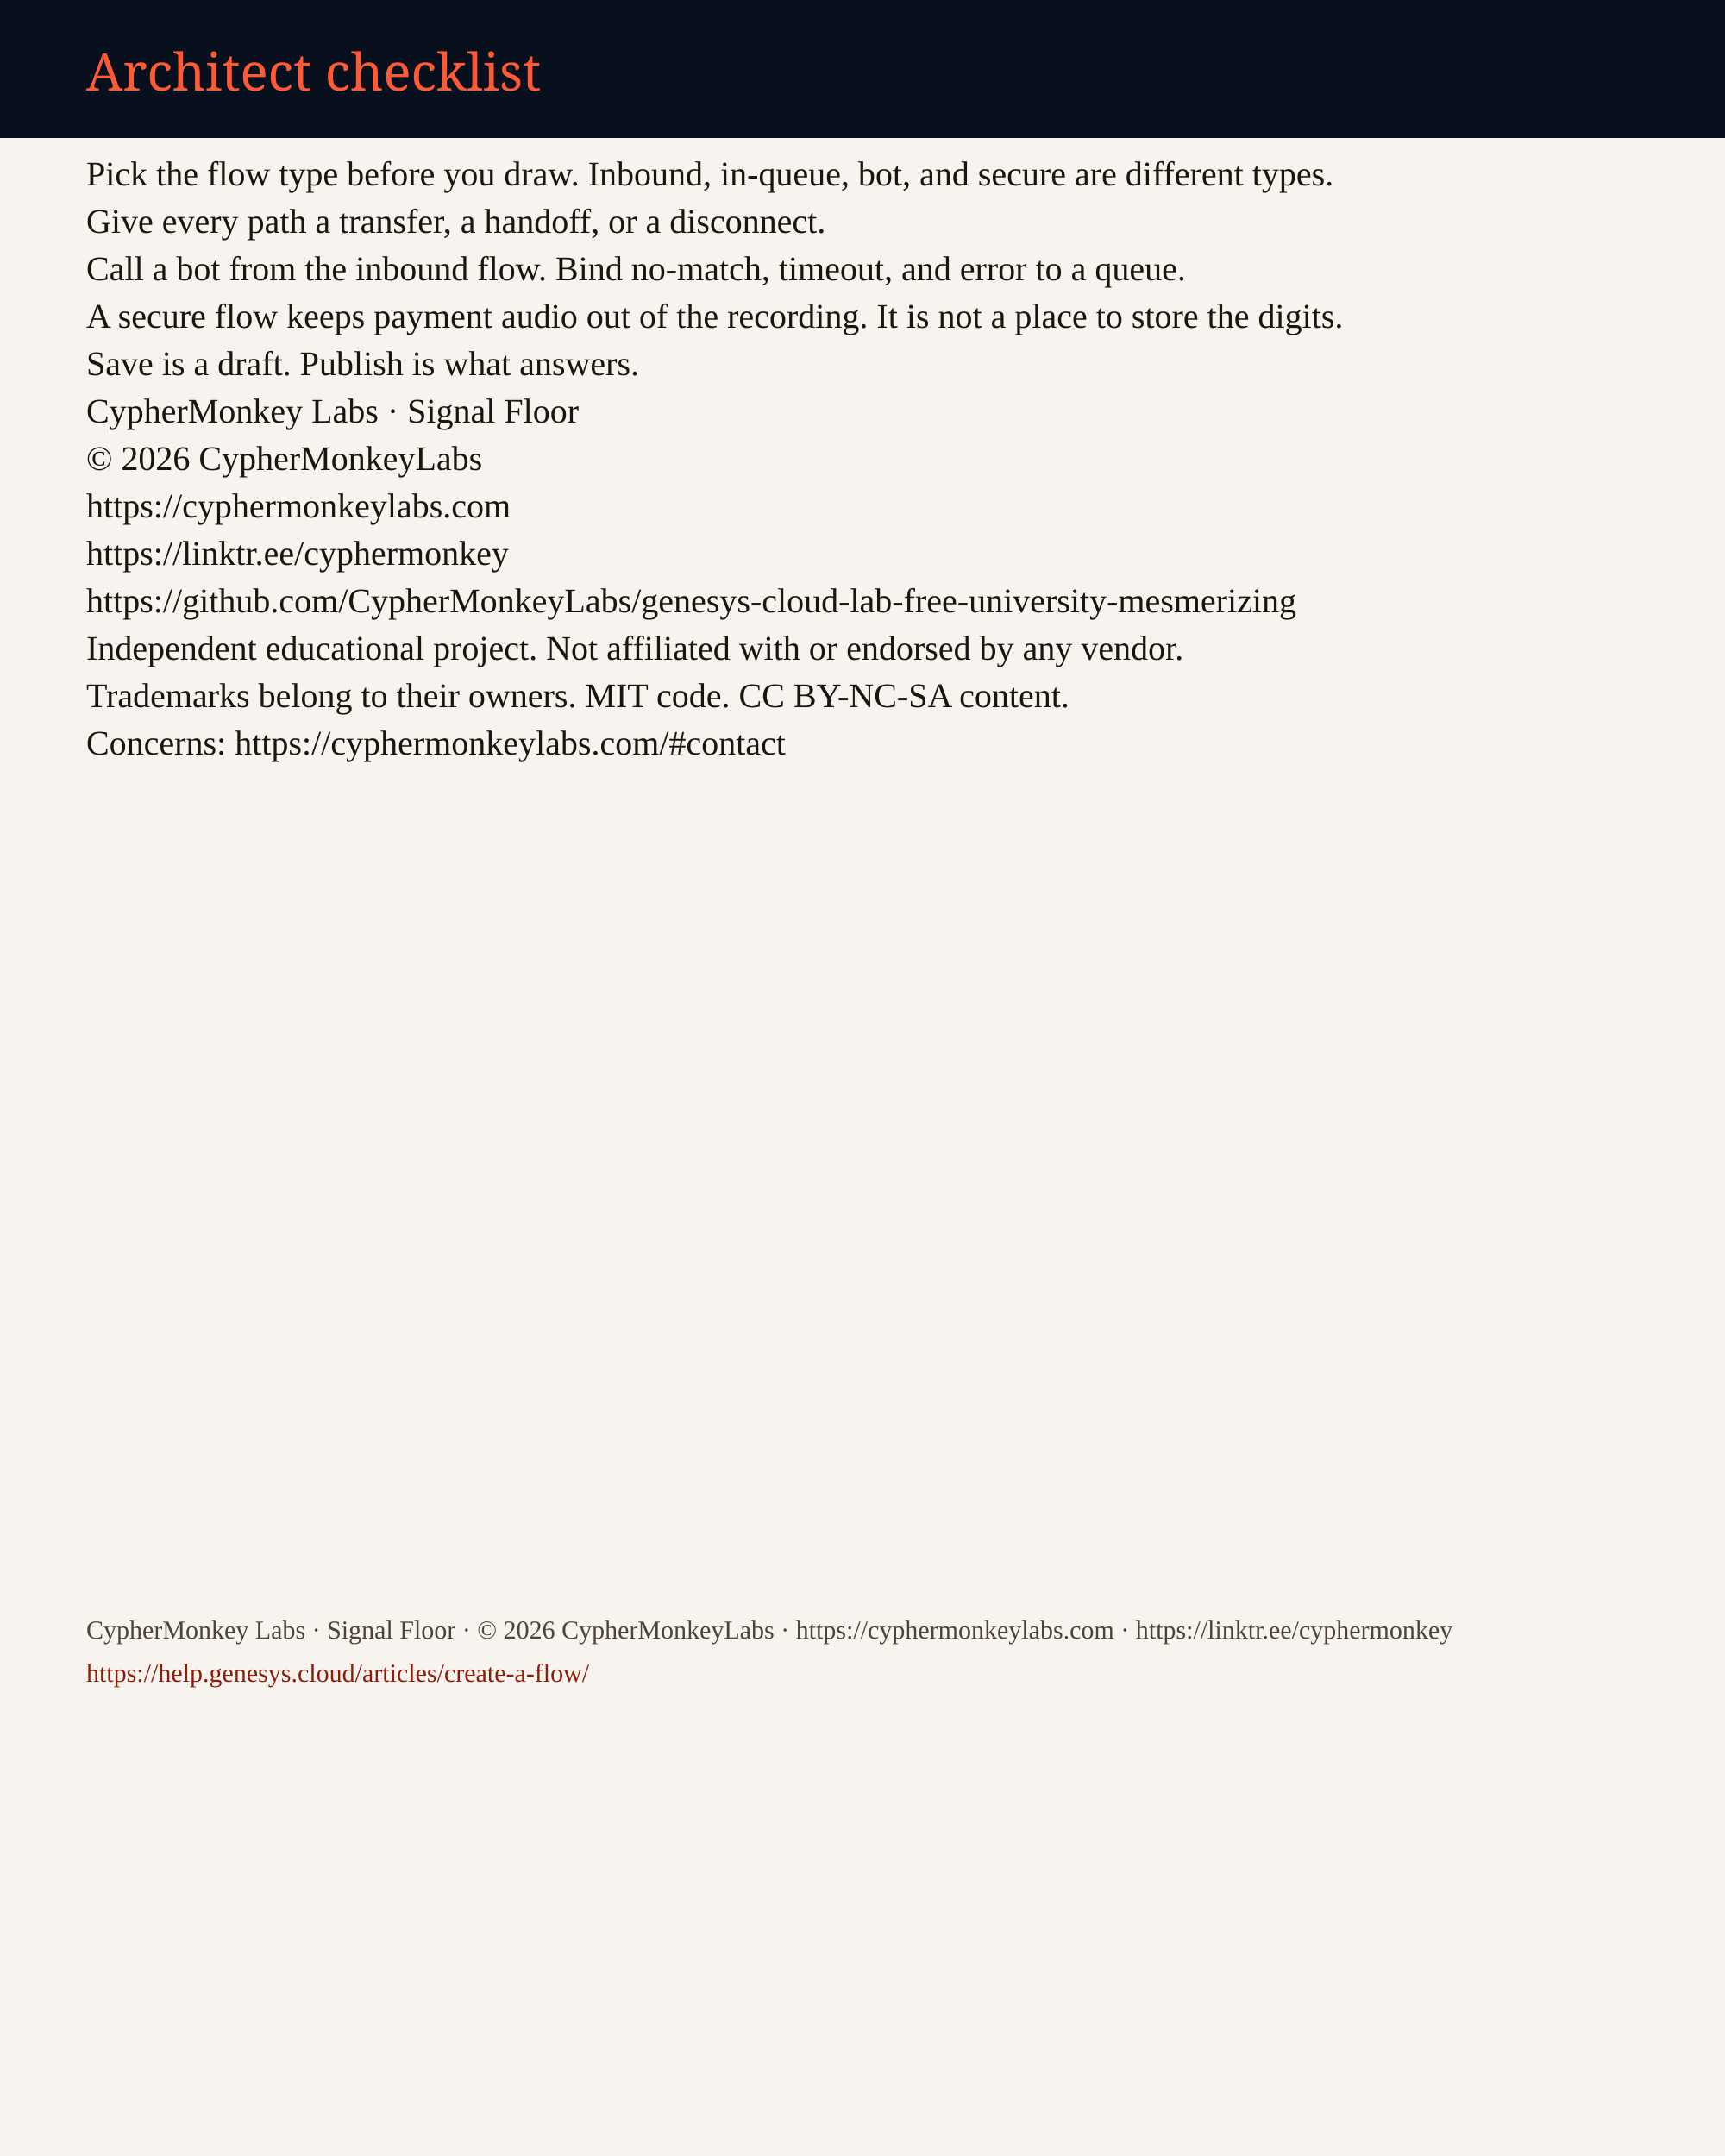
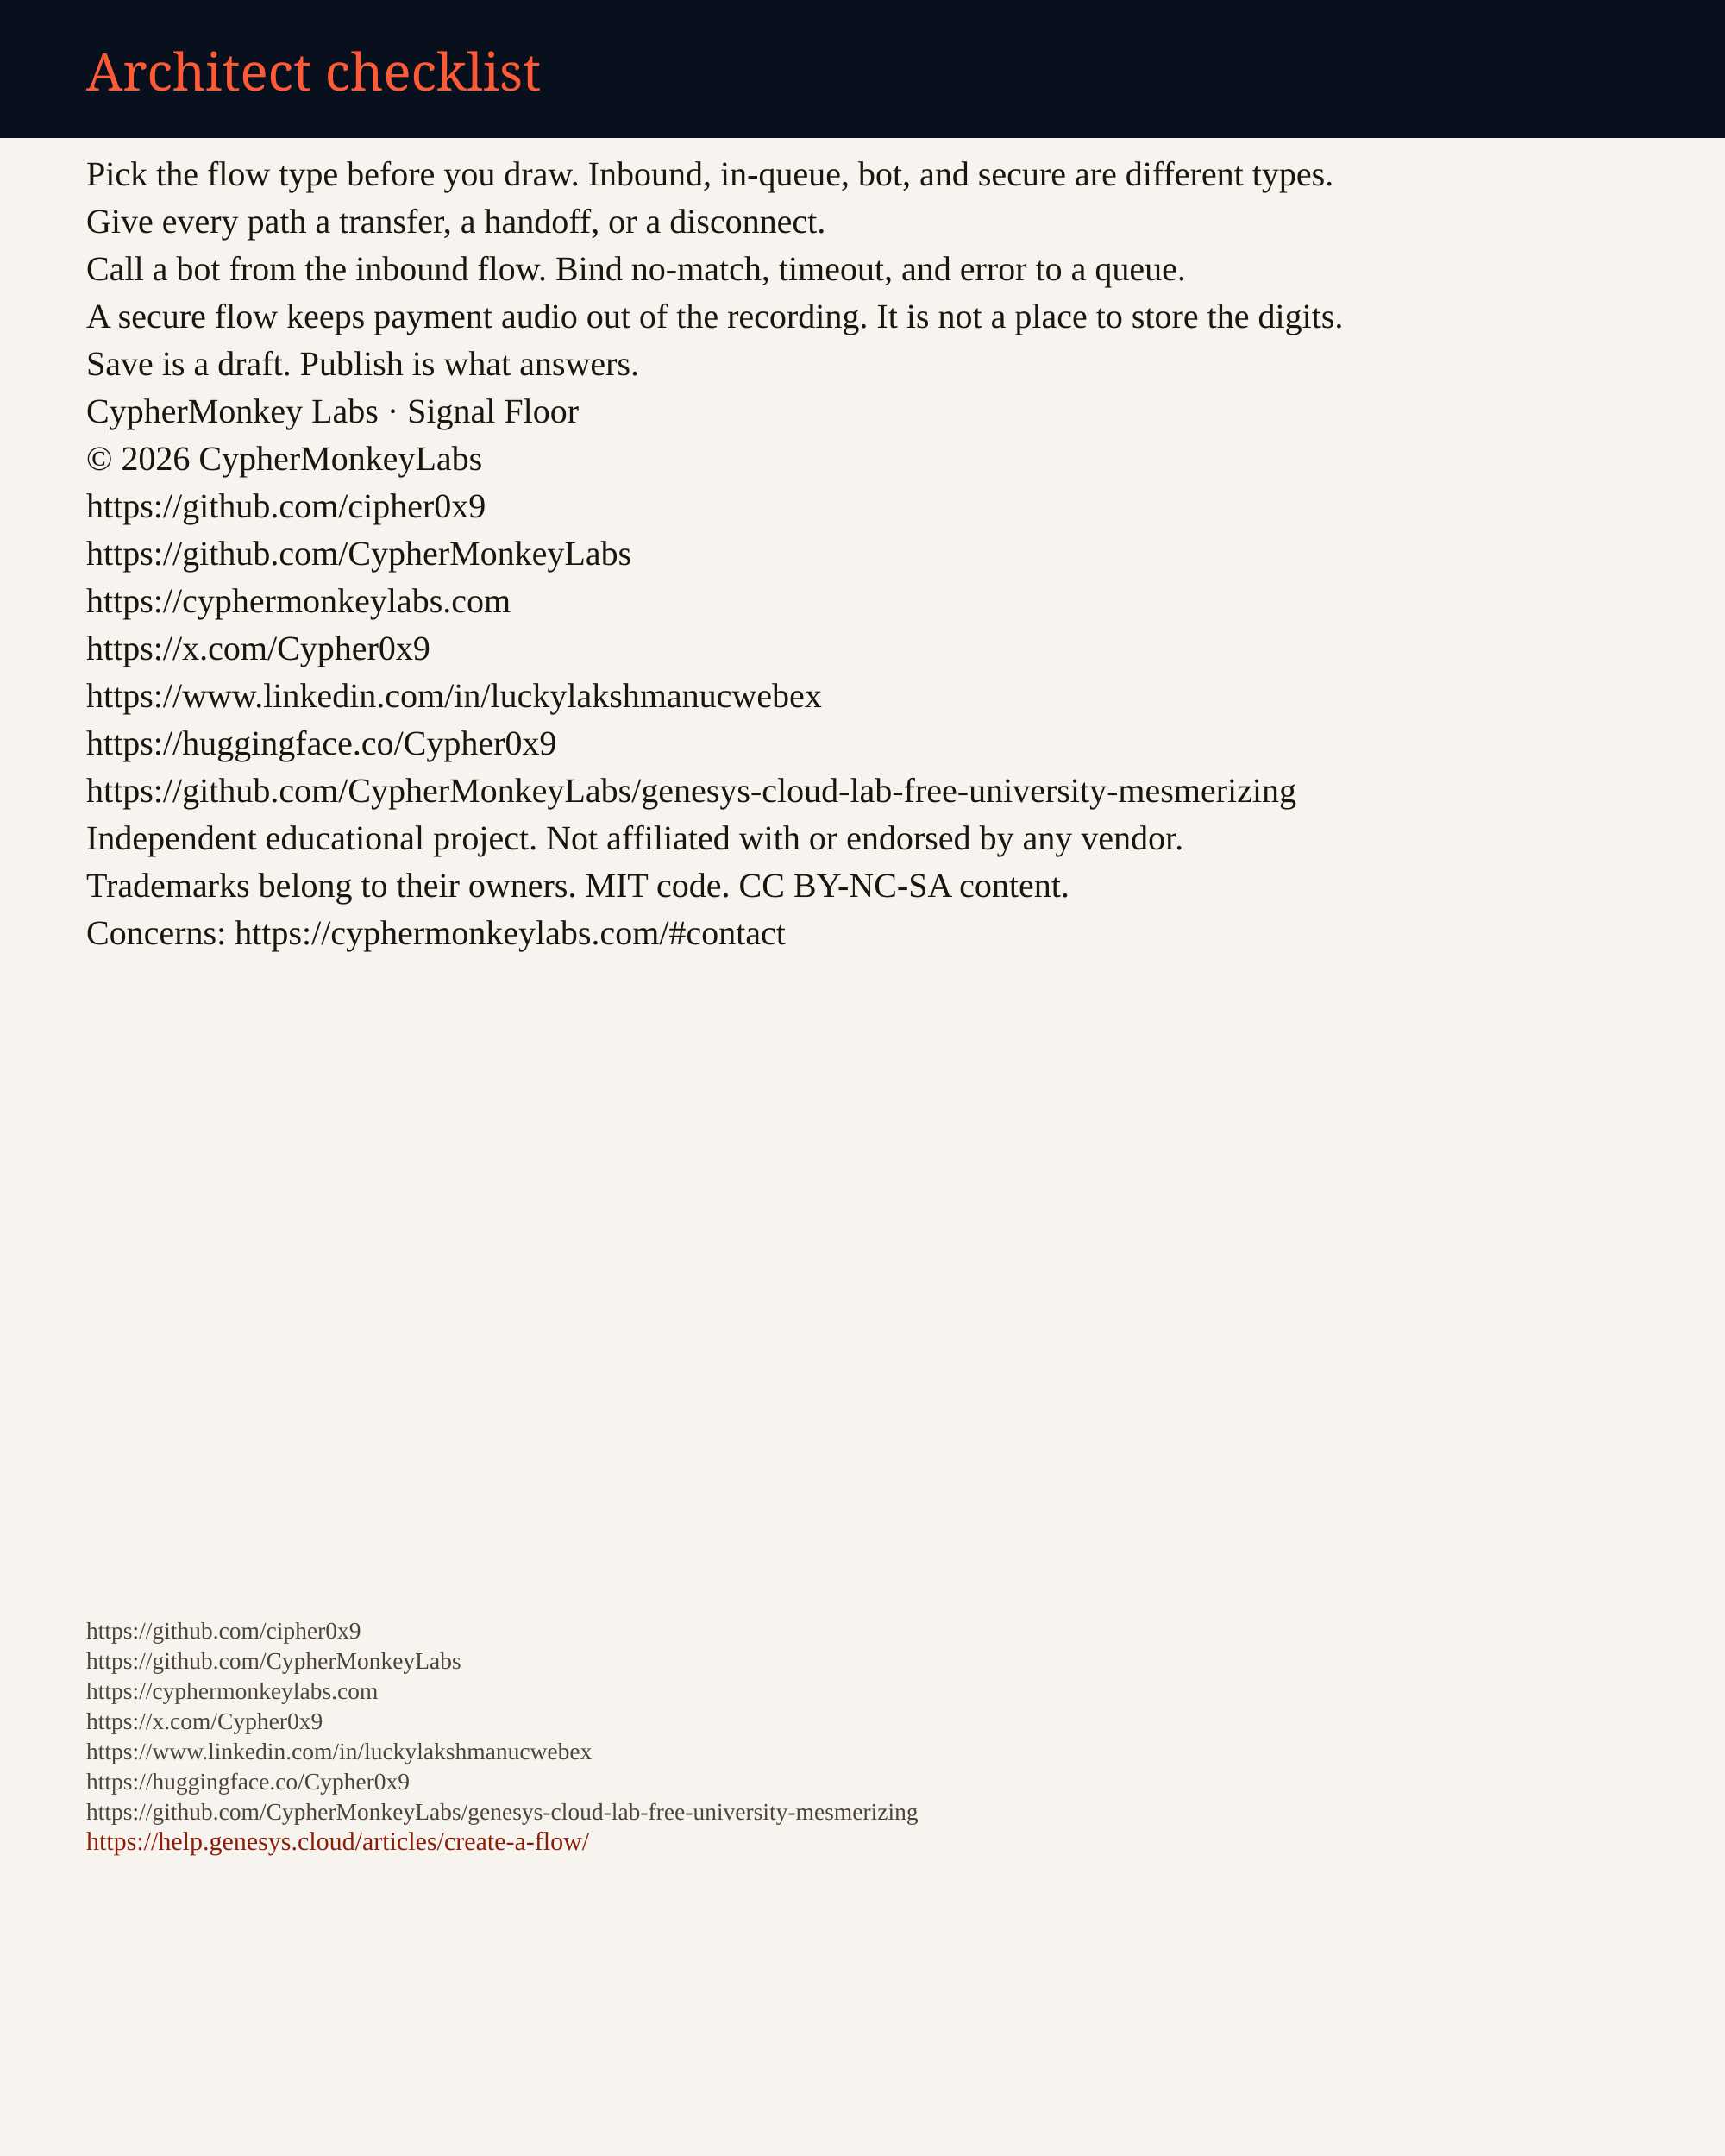
<svg xmlns="http://www.w3.org/2000/svg" width="800" height="1000" viewBox="0 0 800 1000">
  <rect width="800" height="1000" fill="#f7f4ef" />
  <rect width="800" height="64" fill="#07101c" />
  <text x="40" y="42" fill="#ff5a36" font-size="24" font-family="Georgia, serif">Architect checklist</text>
  <text x="40" y="86" font-size="16" fill="#1b140f">Pick the flow type before you draw. Inbound, in-queue, bot, and secure are different types.</text>
  <text x="40" y="108" font-size="16" fill="#1b140f">Give every path a transfer, a handoff, or a disconnect.</text>
  <text x="40" y="130" font-size="16" fill="#1b140f">Call a bot from the inbound flow. Bind no-match, timeout, and error to a queue.</text>
  <text x="40" y="152" font-size="16" fill="#1b140f">A secure flow keeps payment audio out of the recording. It is not a place to store the digits.</text>
  <text x="40" y="174" font-size="16" fill="#1b140f">Save is a draft. Publish is what answers.</text>
  <text x="40" y="196" font-size="16" fill="#1b140f">CypherMonkey Labs · Signal Floor</text>
  <text x="40" y="218" font-size="16" fill="#1b140f">© 2026 CypherMonkeyLabs</text>
-   <text x="40" y="240" font-size="16" fill="#1b140f">https://cyphermonkeylabs.com</text>
-   <text x="40" y="262" font-size="16" fill="#1b140f">https://linktr.ee/cyphermonkey</text>
-   <text x="40" y="284" font-size="16" fill="#1b140f">https://github.com/CypherMonkeyLabs/genesys-cloud-lab-free-university-mesmerizing</text>
-   <text x="40" y="306" font-size="16" fill="#1b140f">Independent educational project. Not affiliated with or endorsed by any vendor.</text>
-   <text x="40" y="328" font-size="16" fill="#1b140f">Trademarks belong to their owners. MIT code. CC BY-NC-SA content.</text>
-   <text x="40" y="350" font-size="16" fill="#1b140f">Concerns: https://cyphermonkeylabs.com/#contact</text>
-   <text x="40" y="760" font-size="12" fill="#4d4338">CypherMonkey Labs · Signal Floor · © 2026 CypherMonkeyLabs · https://cyphermonkeylabs.com · https://linktr.ee/cyphermonkey</text>
-   <text x="40" y="780" font-size="12" fill="#8d1d08">https://help.genesys.cloud/articles/create-a-flow/</text>
+   <text x="40" y="240" font-size="16" fill="#1b140f">https://github.com/cipher0x9</text>
+   <text x="40" y="262" font-size="16" fill="#1b140f">https://github.com/CypherMonkeyLabs</text>
+   <text x="40" y="284" font-size="16" fill="#1b140f">https://cyphermonkeylabs.com</text>
+   <text x="40" y="306" font-size="16" fill="#1b140f">https://x.com/Cypher0x9</text>
+   <text x="40" y="328" font-size="16" fill="#1b140f">https://www.linkedin.com/in/luckylakshmanucwebex</text>
+   <text x="40" y="350" font-size="16" fill="#1b140f">https://huggingface.co/Cypher0x9</text>
+   <text x="40" y="372" font-size="16" fill="#1b140f">https://github.com/CypherMonkeyLabs/genesys-cloud-lab-free-university-mesmerizing</text>
+   <text x="40" y="394" font-size="16" fill="#1b140f">Independent educational project. Not affiliated with or endorsed by any vendor.</text>
+   <text x="40" y="416" font-size="16" fill="#1b140f">Trademarks belong to their owners. MIT code. CC BY-NC-SA content.</text>
+   <text x="40" y="438" font-size="16" fill="#1b140f">Concerns: https://cyphermonkeylabs.com/#contact</text>
+   <text x="40" y="760" font-size="11" fill="#4d4338">https://github.com/cipher0x9</text>
+   <text x="40" y="774" font-size="11" fill="#4d4338">https://github.com/CypherMonkeyLabs</text>
+   <text x="40" y="788" font-size="11" fill="#4d4338">https://cyphermonkeylabs.com</text>
+   <text x="40" y="802" font-size="11" fill="#4d4338">https://x.com/Cypher0x9</text>
+   <text x="40" y="816" font-size="11" fill="#4d4338">https://www.linkedin.com/in/luckylakshmanucwebex</text>
+   <text x="40" y="830" font-size="11" fill="#4d4338">https://huggingface.co/Cypher0x9</text>
+   <text x="40" y="844" font-size="11" fill="#4d4338">https://github.com/CypherMonkeyLabs/genesys-cloud-lab-free-university-mesmerizing</text>
+   <text x="40" y="858" font-size="12" fill="#8d1d08">https://help.genesys.cloud/articles/create-a-flow/</text>
</svg>
